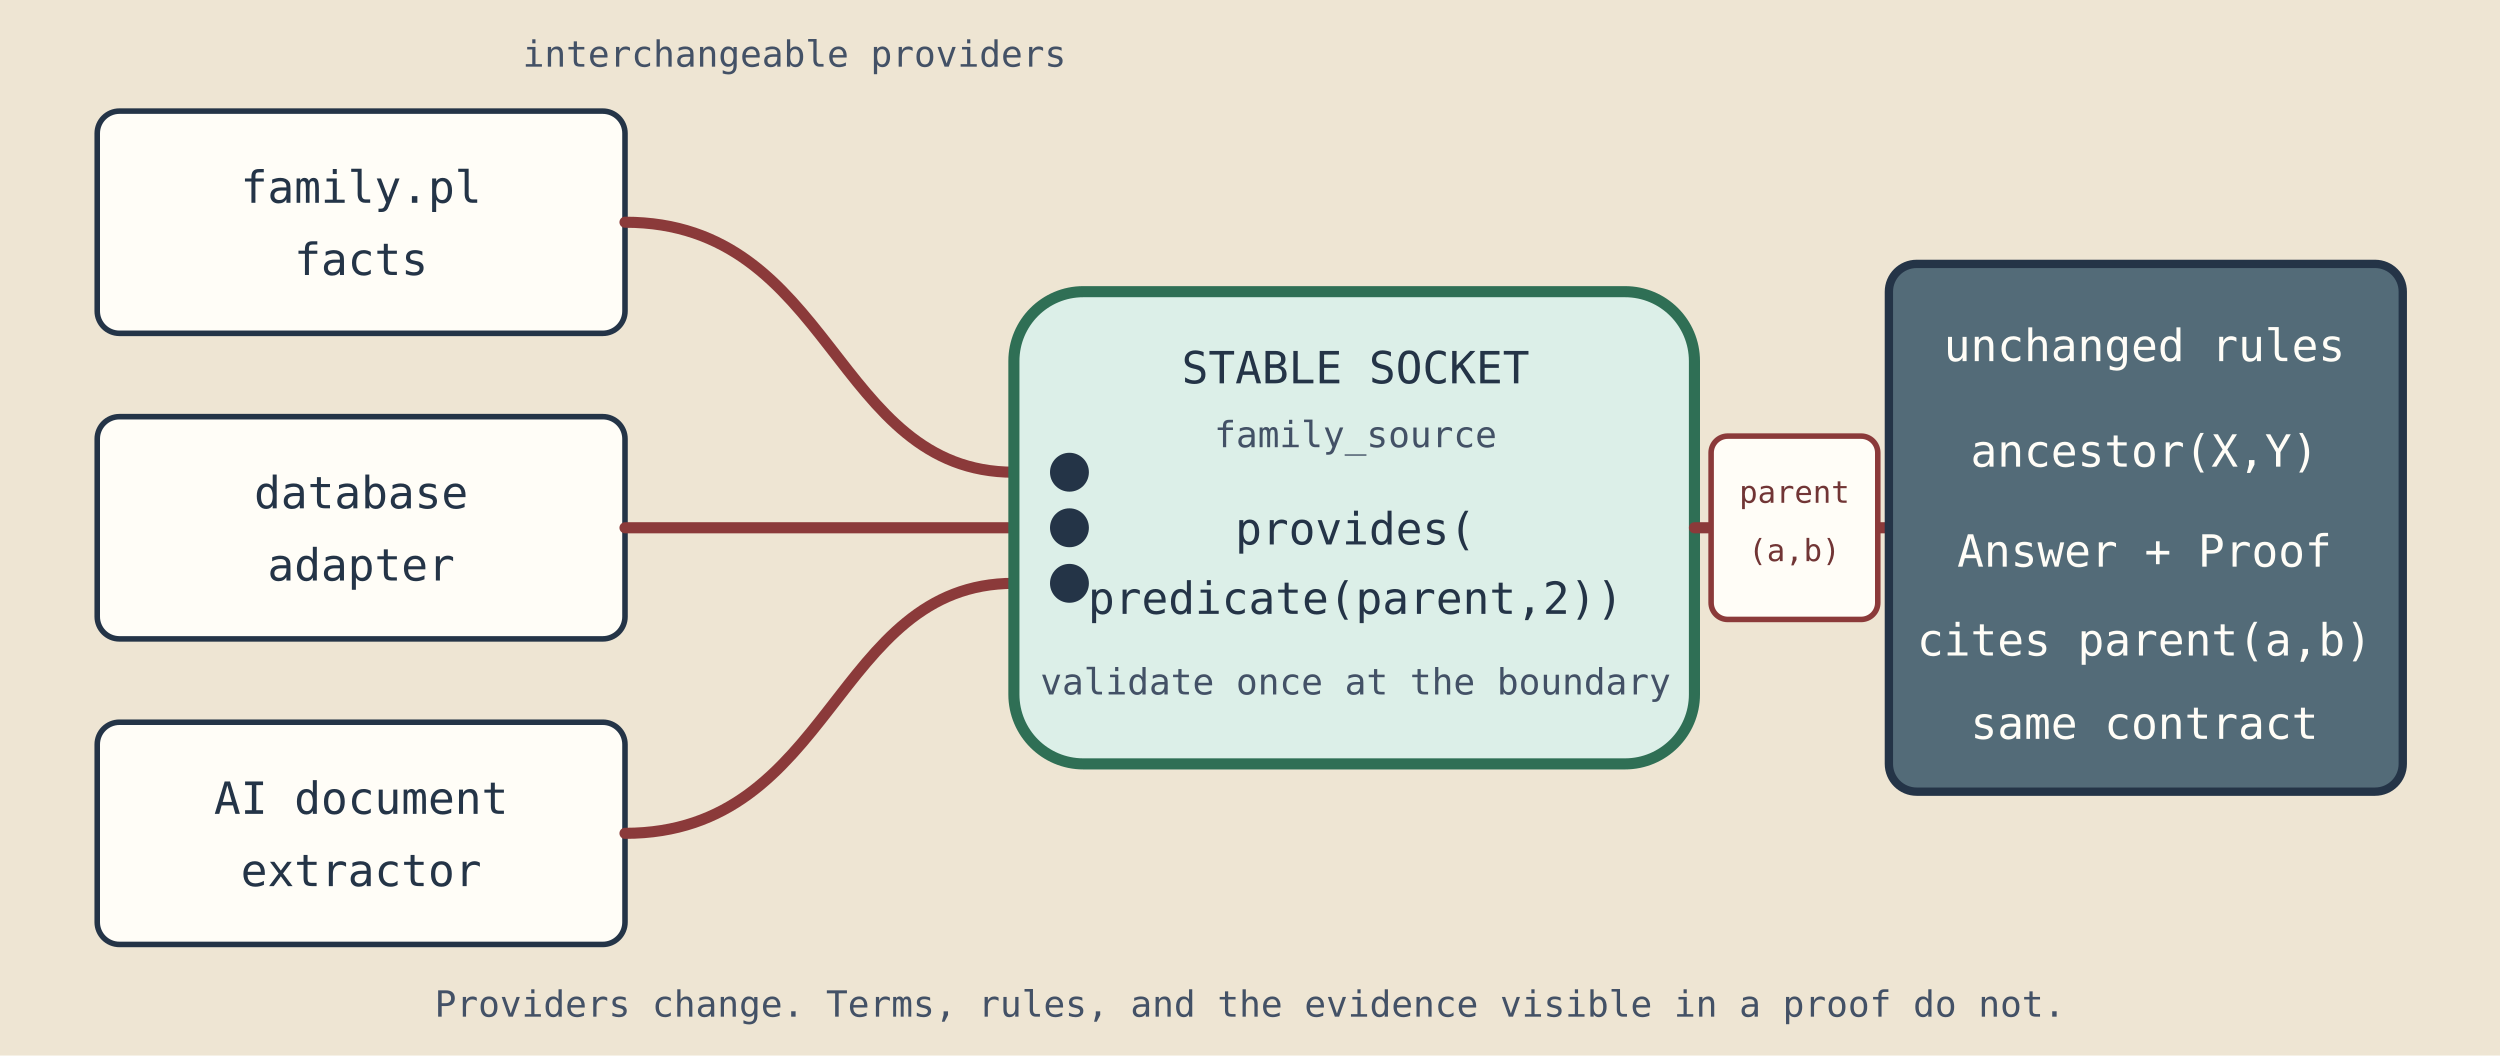
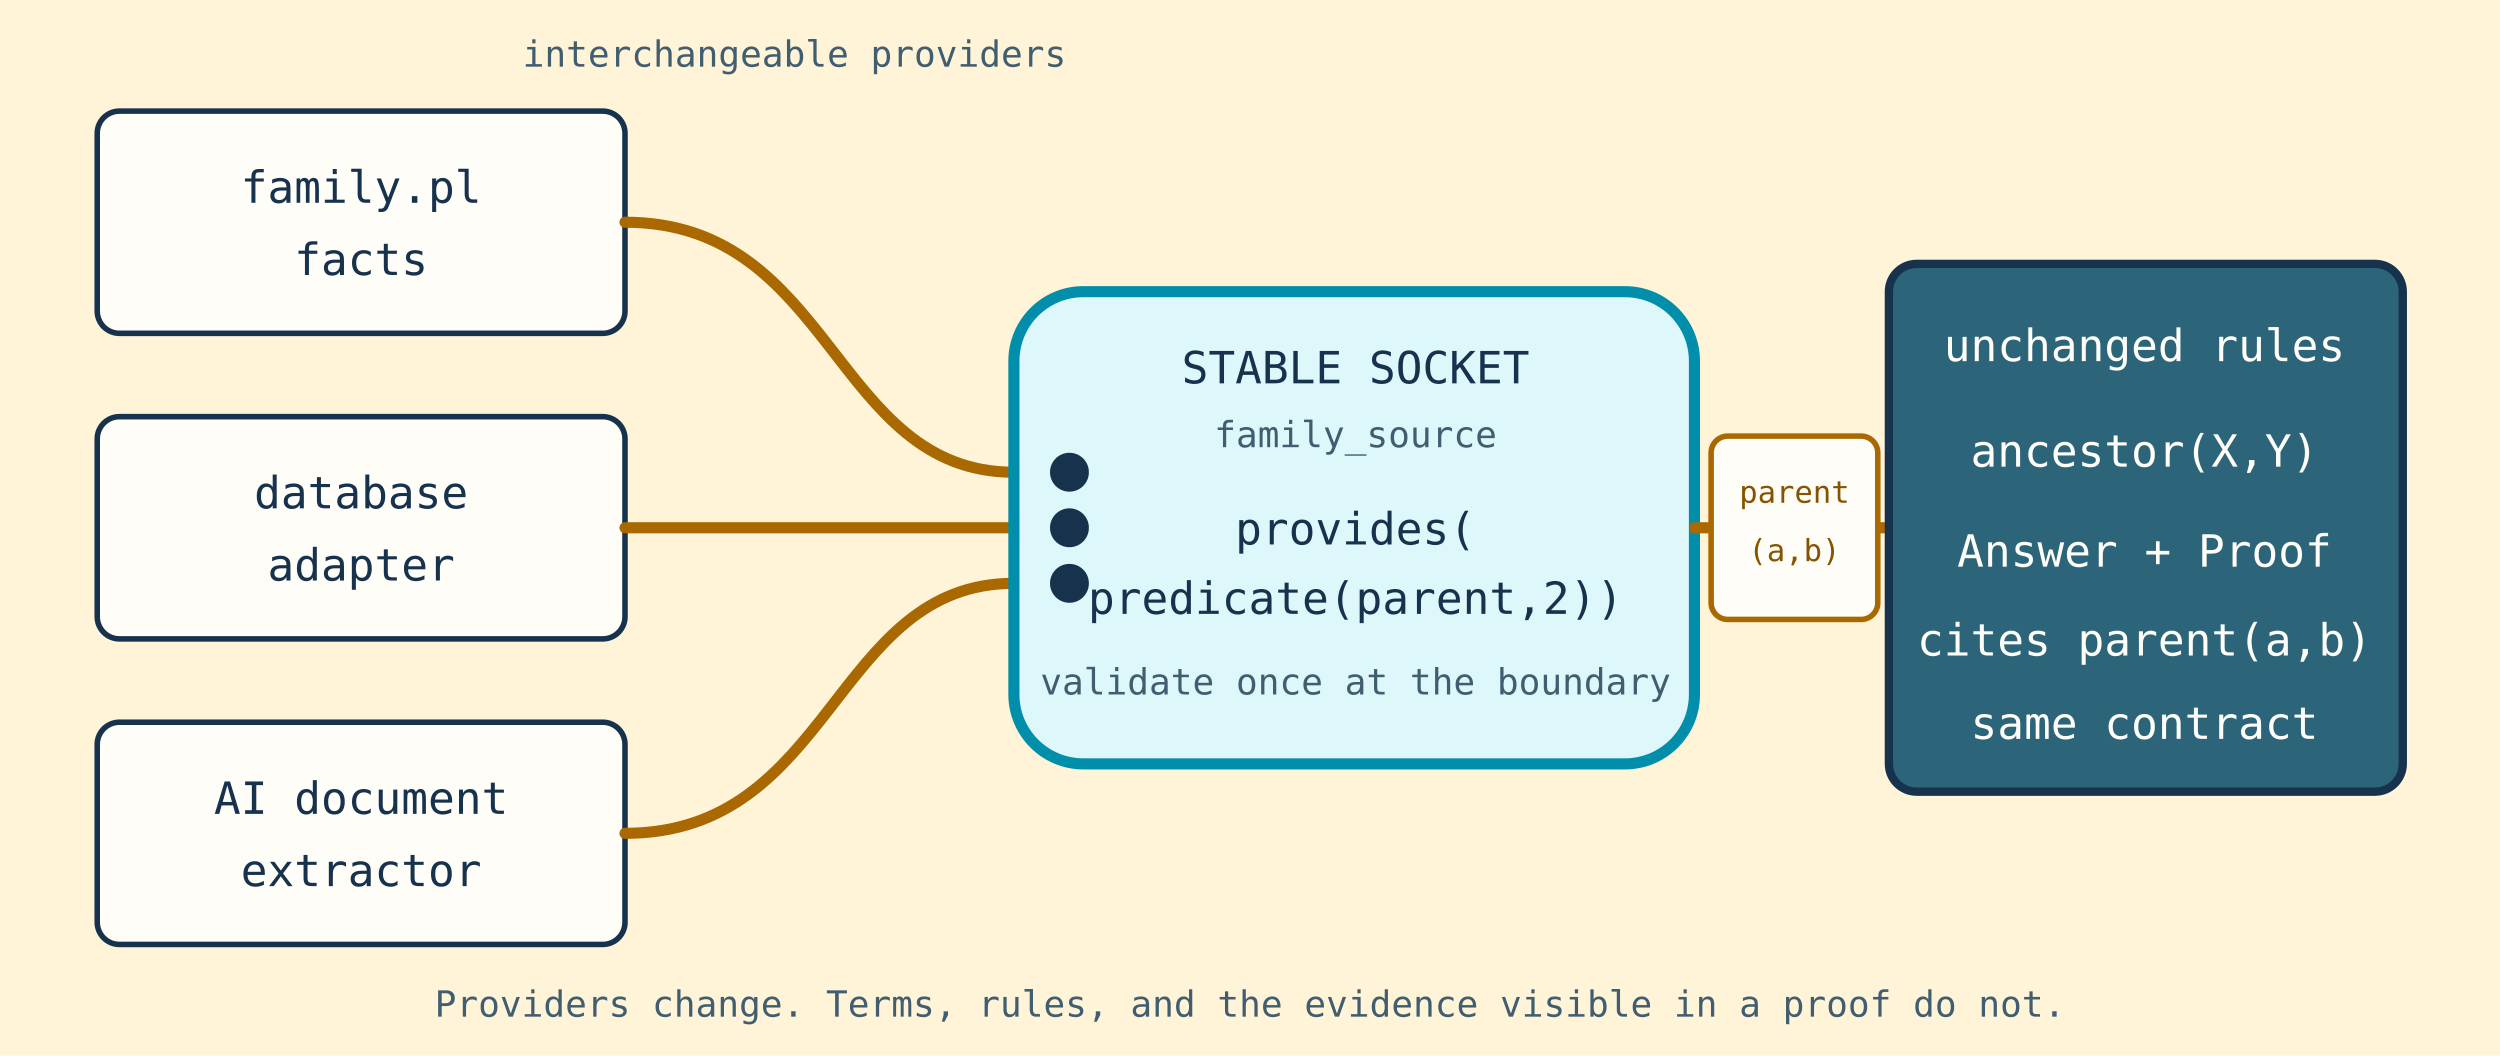
<svg xmlns="http://www.w3.org/2000/svg" width="900" height="380" viewBox="0 0 900 380" role="img" aria-labelledby="title desc">
  <style>
-     .bg{fill:#eee5d3}.provider{fill:#fffdf7;stroke:#243447;stroke-width:2}.socket{fill:#dcefe8;stroke:#2f6f55;stroke-width:4}
-     .engine{fill:#536b78;stroke:#243447;stroke-width:3}.text{fill:#243447;font:16px ui-monospace,monospace}.small{fill:#435166;font:13px ui-monospace,monospace}.claim-text{fill:#713535;font:11px ui-monospace,monospace}.light{fill:#fffdf7;font:16px ui-monospace,monospace}
-     .cable{fill:none;stroke:#8b3a3a;stroke-width:4;stroke-linecap:round}.claim{fill:#fffdf7;stroke:#8b3a3a;stroke-width:2}.pin{fill:#243447}
+     .bg{fill:#FFF3D8}.provider{fill:#FFFDF8;stroke:#17324D;stroke-width:2}.socket{fill:#DDF7FB;stroke:#008EAA;stroke-width:4}
+     .engine{fill:#2C657A;stroke:#17324D;stroke-width:3}.text{fill:#17324D;font:16px ui-monospace,monospace}.small{fill:#405E70;font:13px ui-monospace,monospace}.claim-text{fill:#855400;font:11px ui-monospace,monospace}.light{fill:#FFFDF8;font:16px ui-monospace,monospace}
+     .cable{fill:none;stroke:#A96800;stroke-width:4;stroke-linecap:round}.claim{fill:#FFFDF8;stroke:#A96800;stroke-width:2}.pin{fill:#17324D}
  </style>
  <rect width="900" height="380" class="bg" />
  <rect class="provider" x="35" y="40" width="190" height="80" rx="8" />
  <text class="text" x="130" y="73" text-anchor="middle">family.pl</text>
  <text class="text" x="130" y="99" text-anchor="middle">facts</text>
  <rect class="provider" x="35" y="150" width="190" height="80" rx="8" />
  <text class="text" x="130" y="183" text-anchor="middle">database</text>
  <text class="text" x="130" y="209" text-anchor="middle">adapter</text>
  <rect class="provider" x="35" y="260" width="190" height="80" rx="8" />
  <text class="text" x="130" y="293" text-anchor="middle">AI document</text>
  <text class="text" x="130" y="319" text-anchor="middle">extractor</text>
  <path class="cable" d="M225 80 C300 80 300 170 365 170 M225 190 H365 M225 300 C300 300 300 210 365 210" />
  <text class="small" x="286" y="24" text-anchor="middle">interchangeable providers</text>
  <rect class="socket" x="365" y="105" width="245" height="170" rx="25" />
  <text class="text" x="488" y="138" text-anchor="middle">STABLE SOCKET</text>
  <text class="small" x="488" y="161" text-anchor="middle">family_source</text>
  <text class="text" x="488" y="196" text-anchor="middle">provides(</text>
  <text class="text" x="488" y="221" text-anchor="middle">predicate(parent,2))</text>
  <text class="small" x="488" y="250" text-anchor="middle">validate once at the boundary</text>
  <circle class="pin" cx="385" cy="170" r="7" />
  <circle class="pin" cx="385" cy="190" r="7" />
  <circle class="pin" cx="385" cy="210" r="7" />
  <path class="cable" d="M610 190H680" />
  <rect class="claim" x="616" y="157" width="60" height="66" rx="6" />
  <text class="claim-text" x="646" y="181" text-anchor="middle">parent</text>
  <text class="claim-text" x="646" y="202" text-anchor="middle">(a,b)</text>
  <rect class="engine" x="680" y="95" width="185" height="190" rx="10" />
  <text class="light" x="772" y="130" text-anchor="middle">unchanged rules</text>
  <text class="light" x="772" y="168" text-anchor="middle">ancestor(X,Y)</text>
  <text class="light" x="772" y="204" text-anchor="middle">Answer + Proof</text>
  <text class="light" x="772" y="236" text-anchor="middle">cites parent(a,b)</text>
  <text class="light" x="772" y="266" text-anchor="middle">same contract</text>
  <text class="small" x="450" y="366" text-anchor="middle">Providers change. Terms, rules, and the evidence visible in a proof do not.</text>
</svg>
